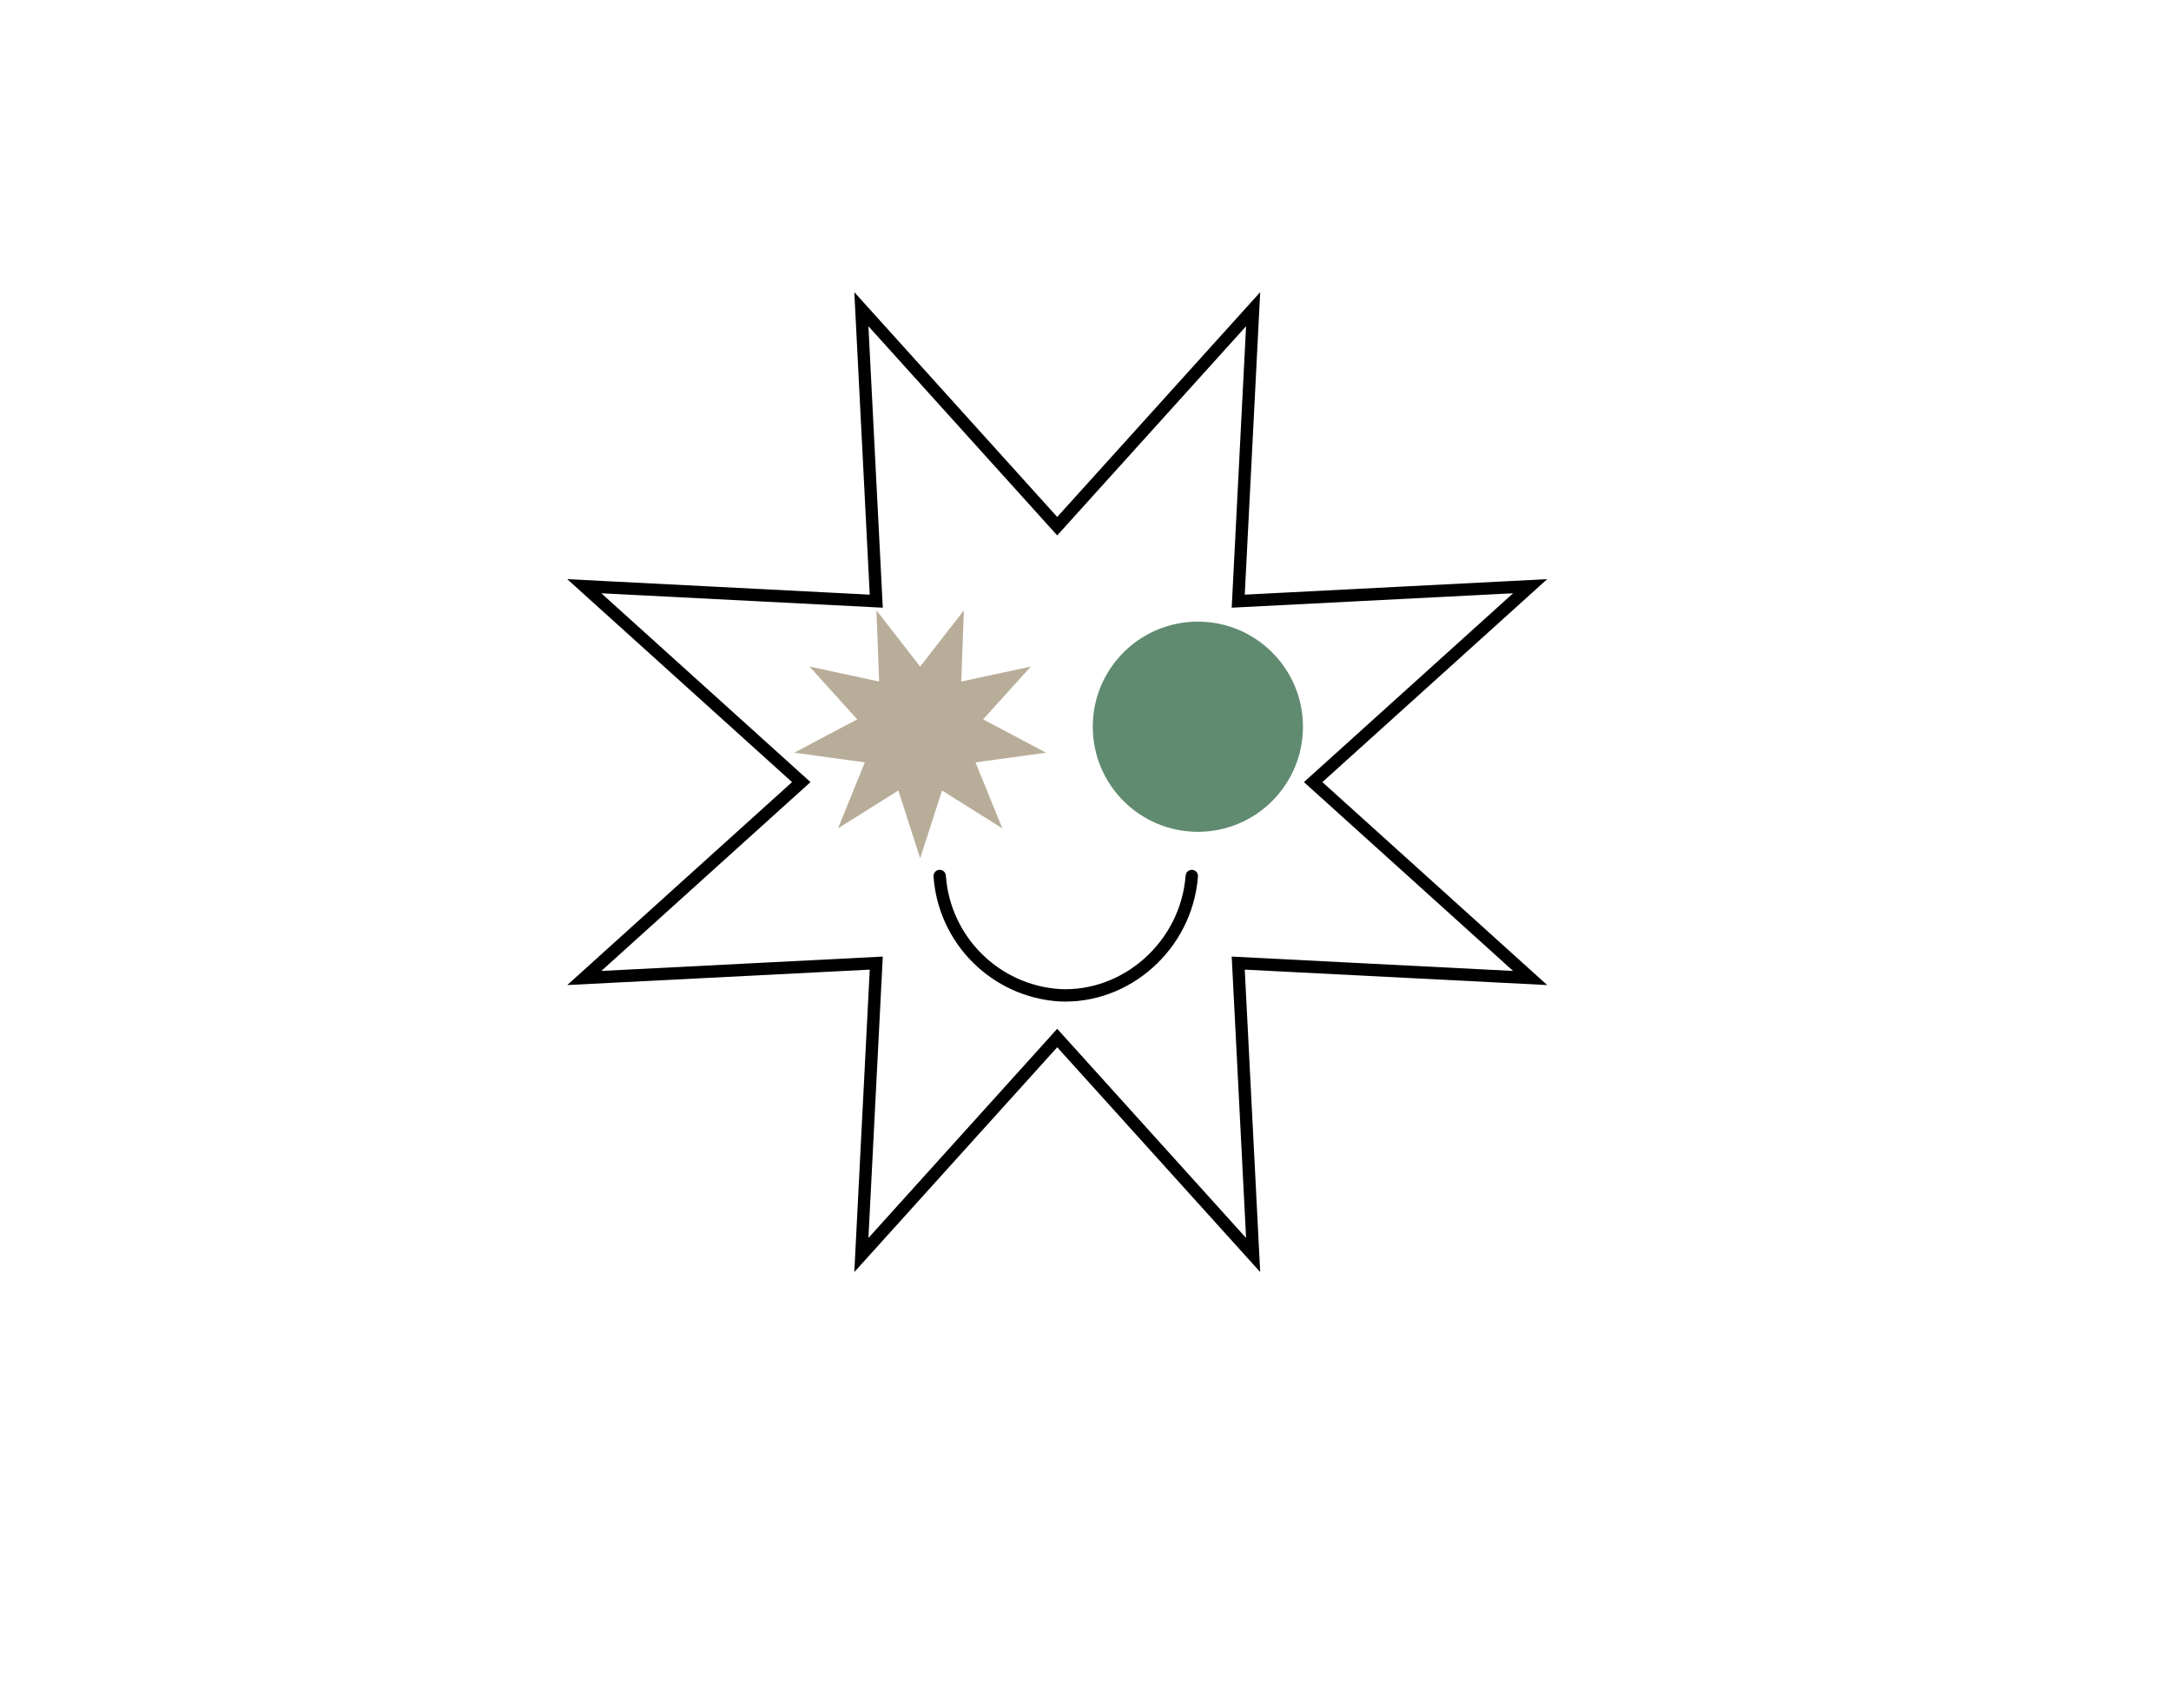
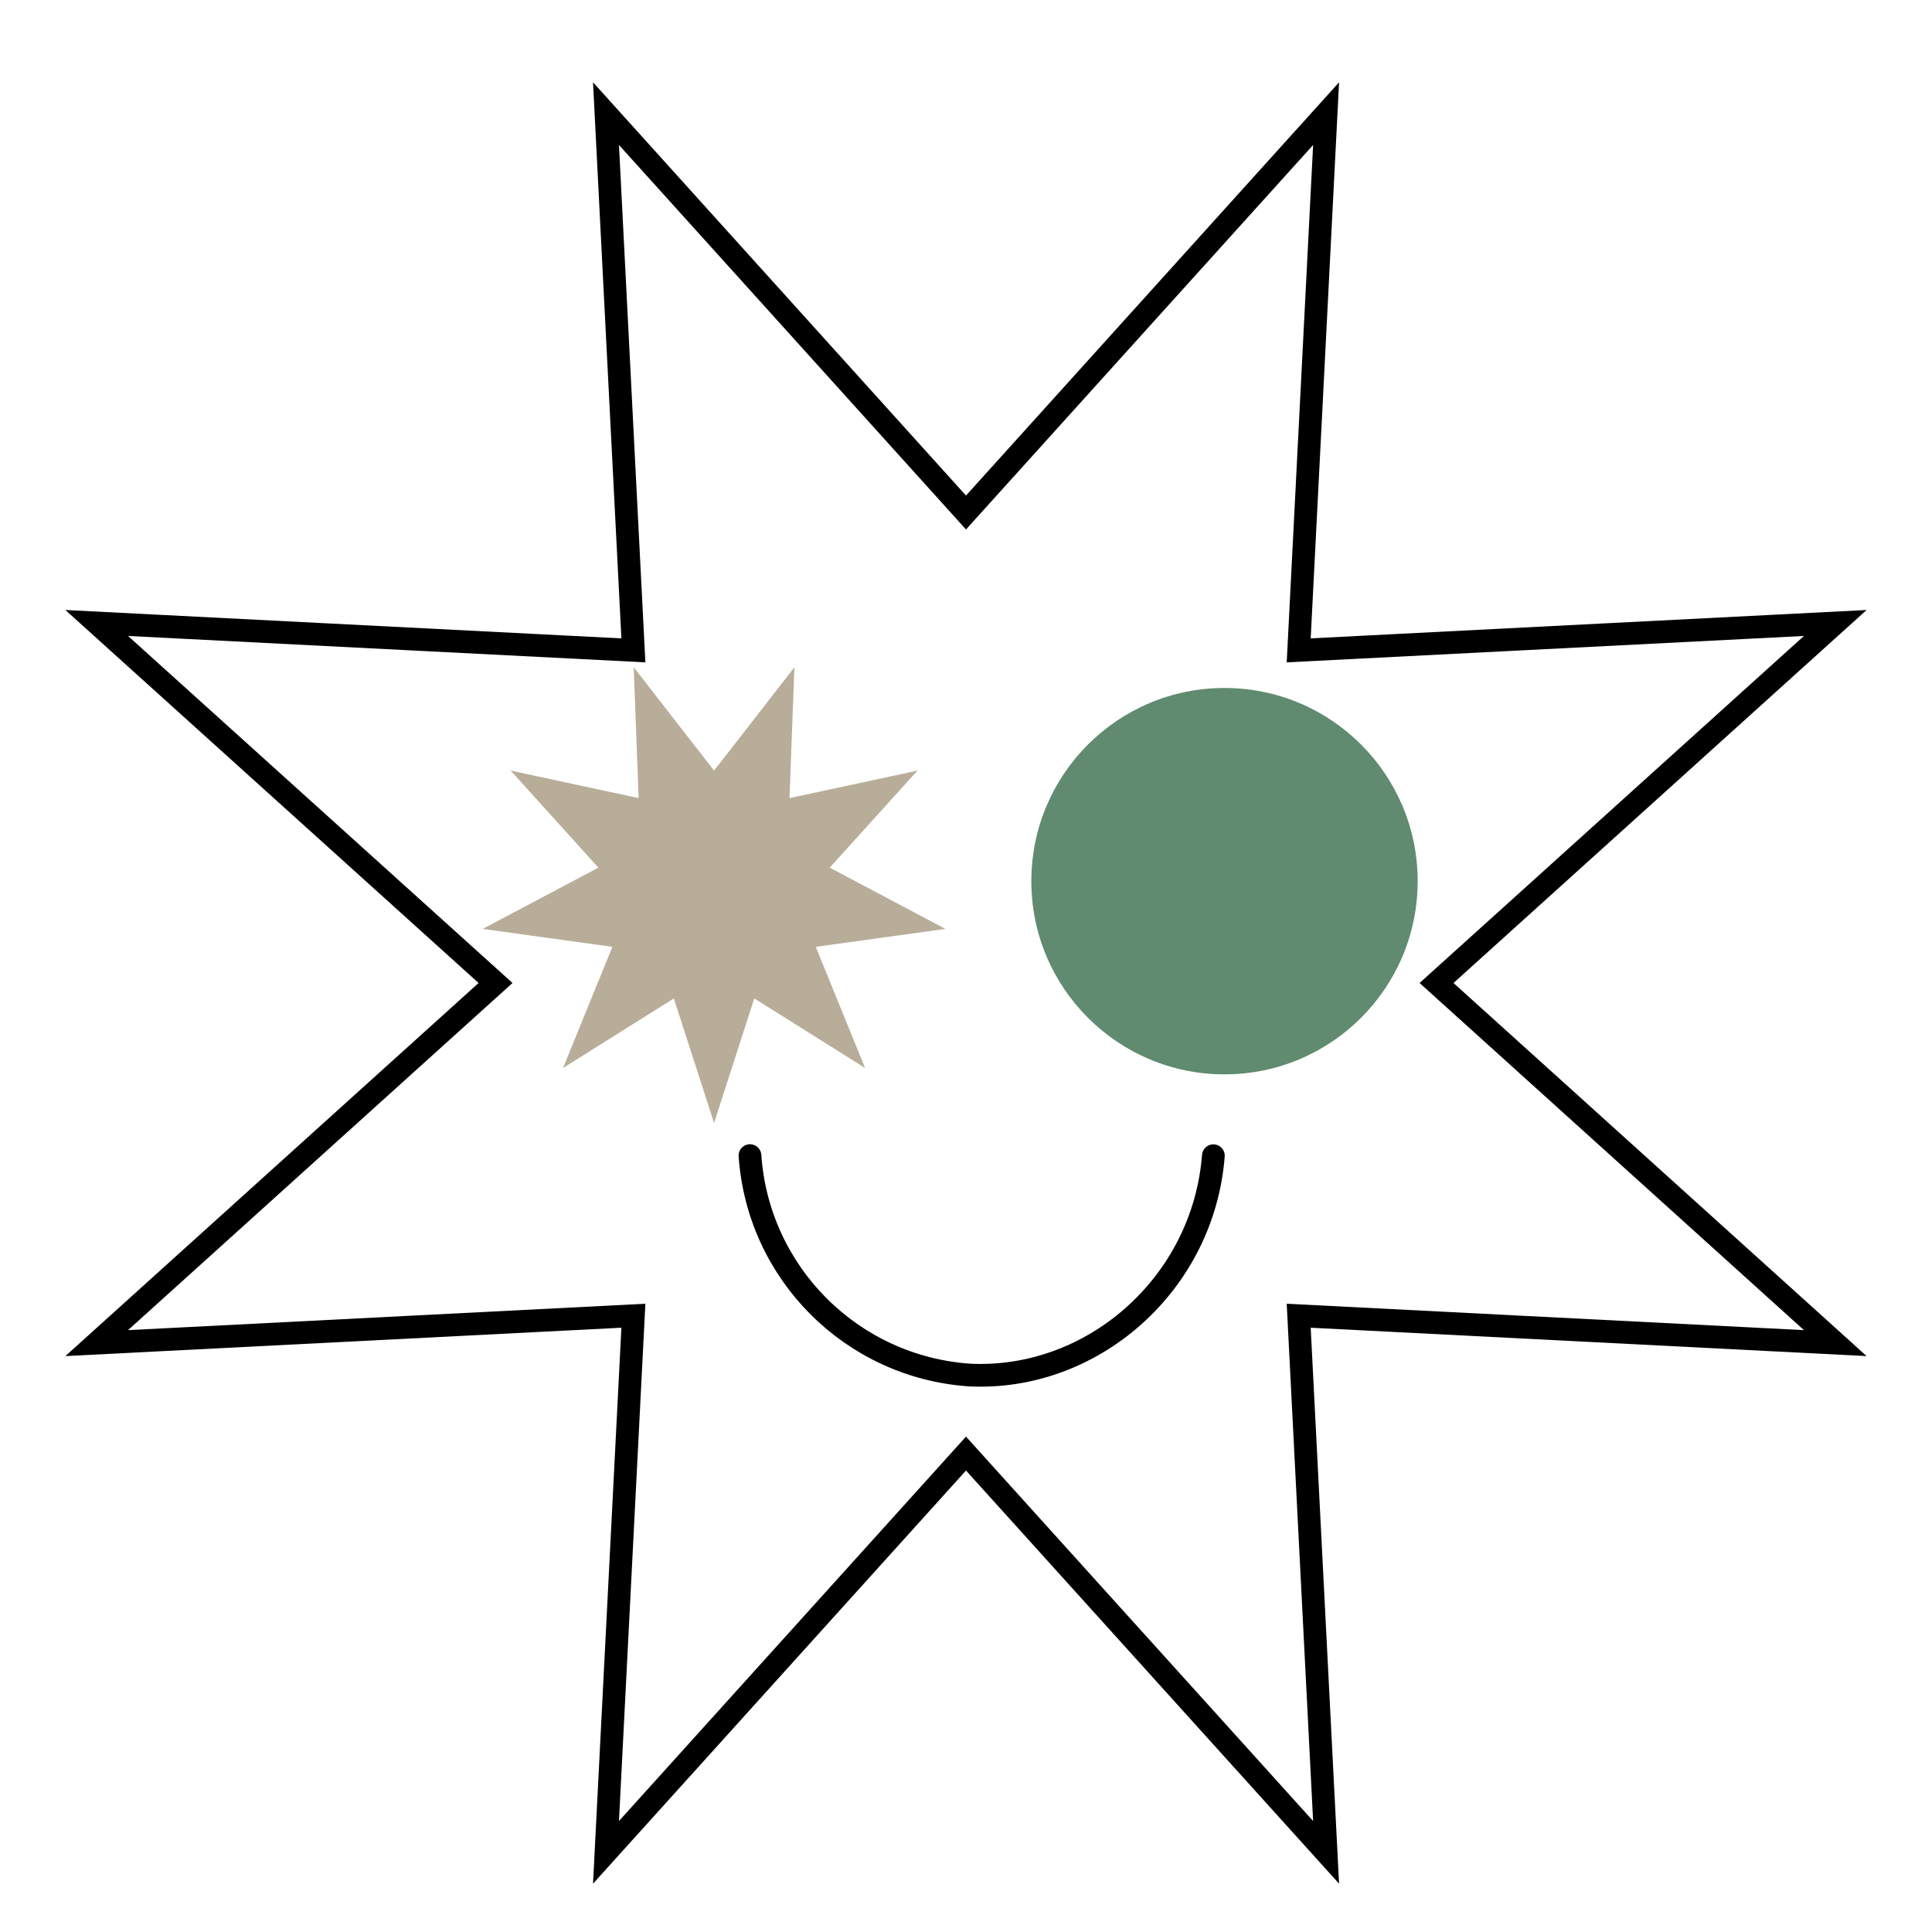
- <svg xmlns="http://www.w3.org/2000/svg" id="Слой_1" data-name="Слой 1" viewBox="0 0 351.17 276.19">
+ <svg xmlns="http://www.w3.org/2000/svg" id="Слой_1" data-name="Слой 1" viewBox="0 0 168.17 170.01">
  <defs>
    <style>.cls-1{fill:#608b70;}.cls-2{fill:#b8ad99;}.cls-3,.cls-4{fill:none;stroke:#000;stroke-width:2px;}.cls-3{stroke-linecap:round;stroke-linejoin:round;}.cls-4{stroke-miterlimit:10;}</style>
  </defs>
-   <path class="cls-1" d="M210.76,117.56a17,17,0,1,1-17-17,17,17,0,0,1,17,17" />
-   <polygon class="cls-2" points="148.84 107.83 155.91 98.74 155.49 110.25 166.74 107.83 159.02 116.37 169.2 121.76 157.79 123.33 162.13 134 152.38 127.88 148.84 138.84 145.31 127.88 135.55 134 139.89 123.33 128.48 121.76 138.66 116.37 130.94 107.83 142.2 110.25 141.77 98.74 148.84 107.83" />
-   <path class="cls-3" d="M192.78,141.71C191.9,153,182.15,161.54,171.35,161A20.8,20.8,0,0,1,152,141.71" />
-   <polygon class="cls-4" points="171.01 85.12 202.7 50.02 200.29 97.25 247.51 94.83 212.41 126.52 247.51 158.21 200.29 155.8 202.7 203.02 171.01 167.92 139.33 203.02 141.74 155.8 94.51 158.21 129.61 126.52 94.51 94.83 141.74 97.25 139.33 50.02 171.01 85.12" />
+   <path class="cls-1" d="M124.76,77.54a17,17,0,1,1-17-17,17,17,0,0,1,17,17" />
+   <polygon class="cls-2" points="62.84 67.81 69.91 58.72 69.48 70.23 80.74 67.81 73.02 76.35 83.2 81.74 71.79 83.32 76.13 93.98 66.38 87.86 62.84 98.82 59.3 87.86 49.55 93.98 53.89 83.32 42.48 81.74 52.66 76.35 44.94 67.81 56.2 70.23 55.77 58.72 62.84 67.81" />
+   <path class="cls-3" d="M106.78,101.7C105.9,113,96.15,121.52,85.35,121A20.79,20.79,0,0,1,66,101.69" />
+   <polygon class="cls-4" points="85.01 45.1 116.7 10 114.29 57.23 161.51 54.82 126.42 86.5 161.51 118.19 114.29 115.78 116.7 163 85.01 127.91 53.33 163 55.74 115.78 8.51 118.19 43.61 86.5 8.51 54.82 55.74 57.23 53.33 10 85.01 45.1" />
</svg>
